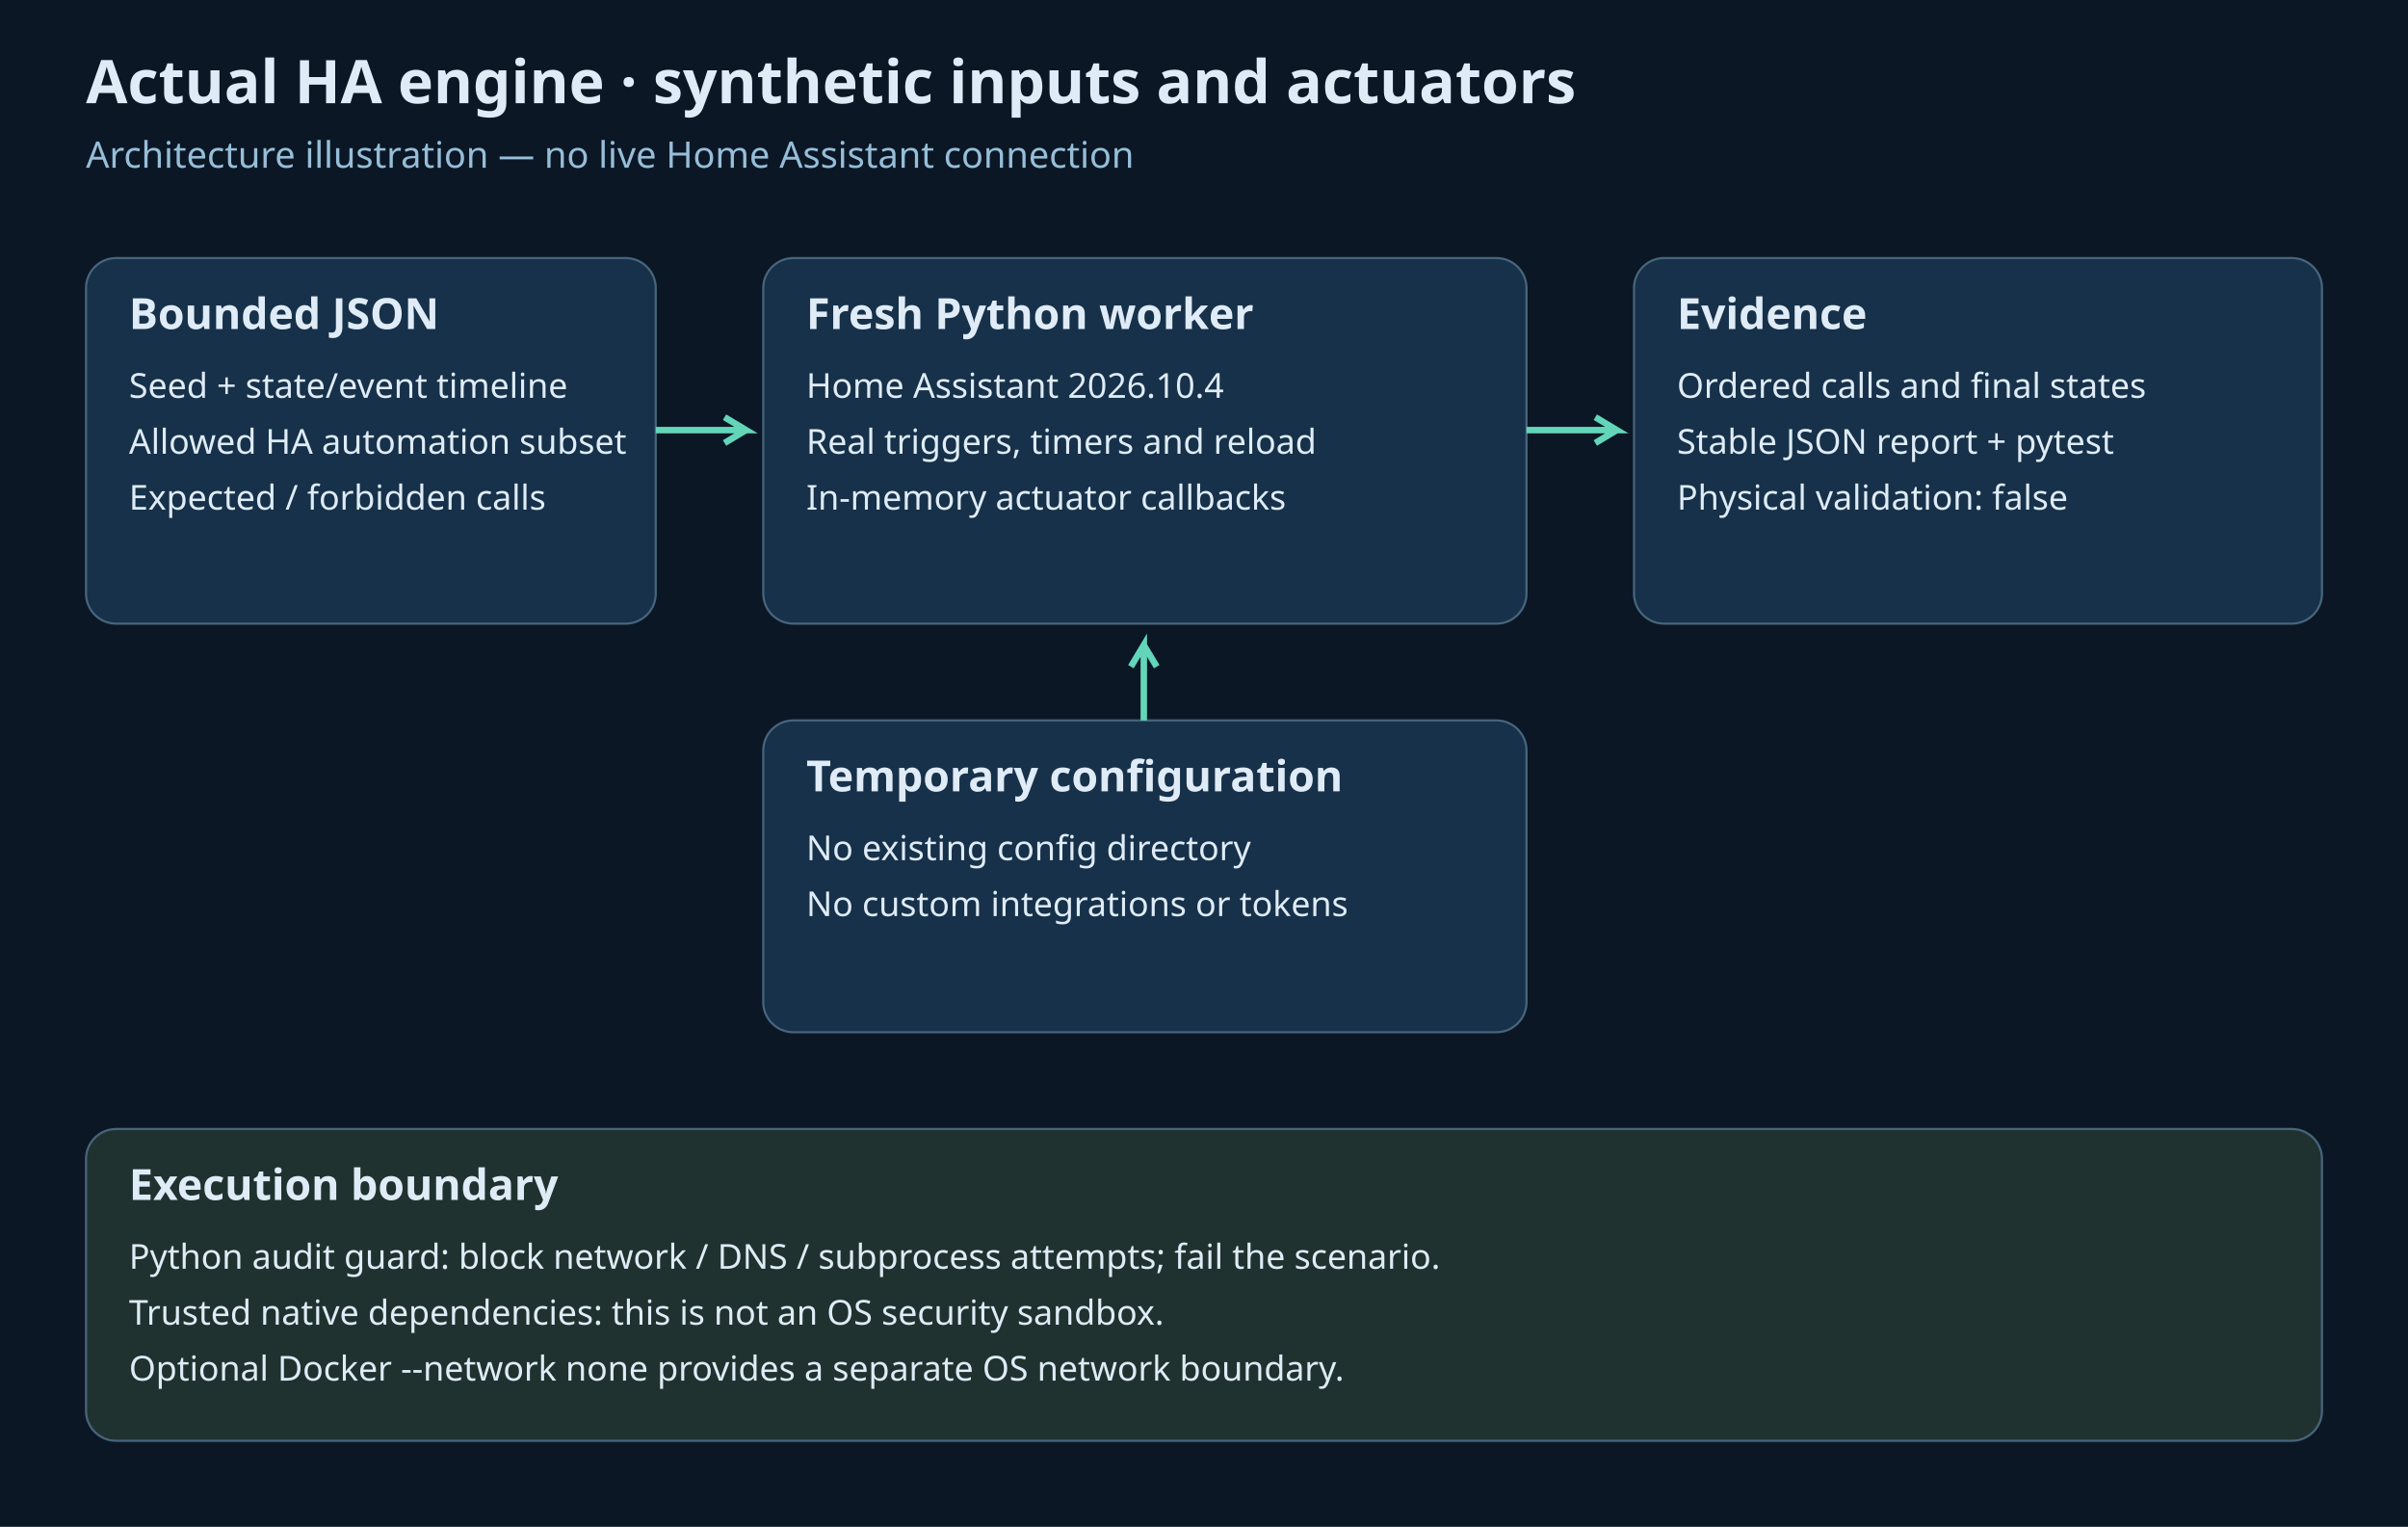
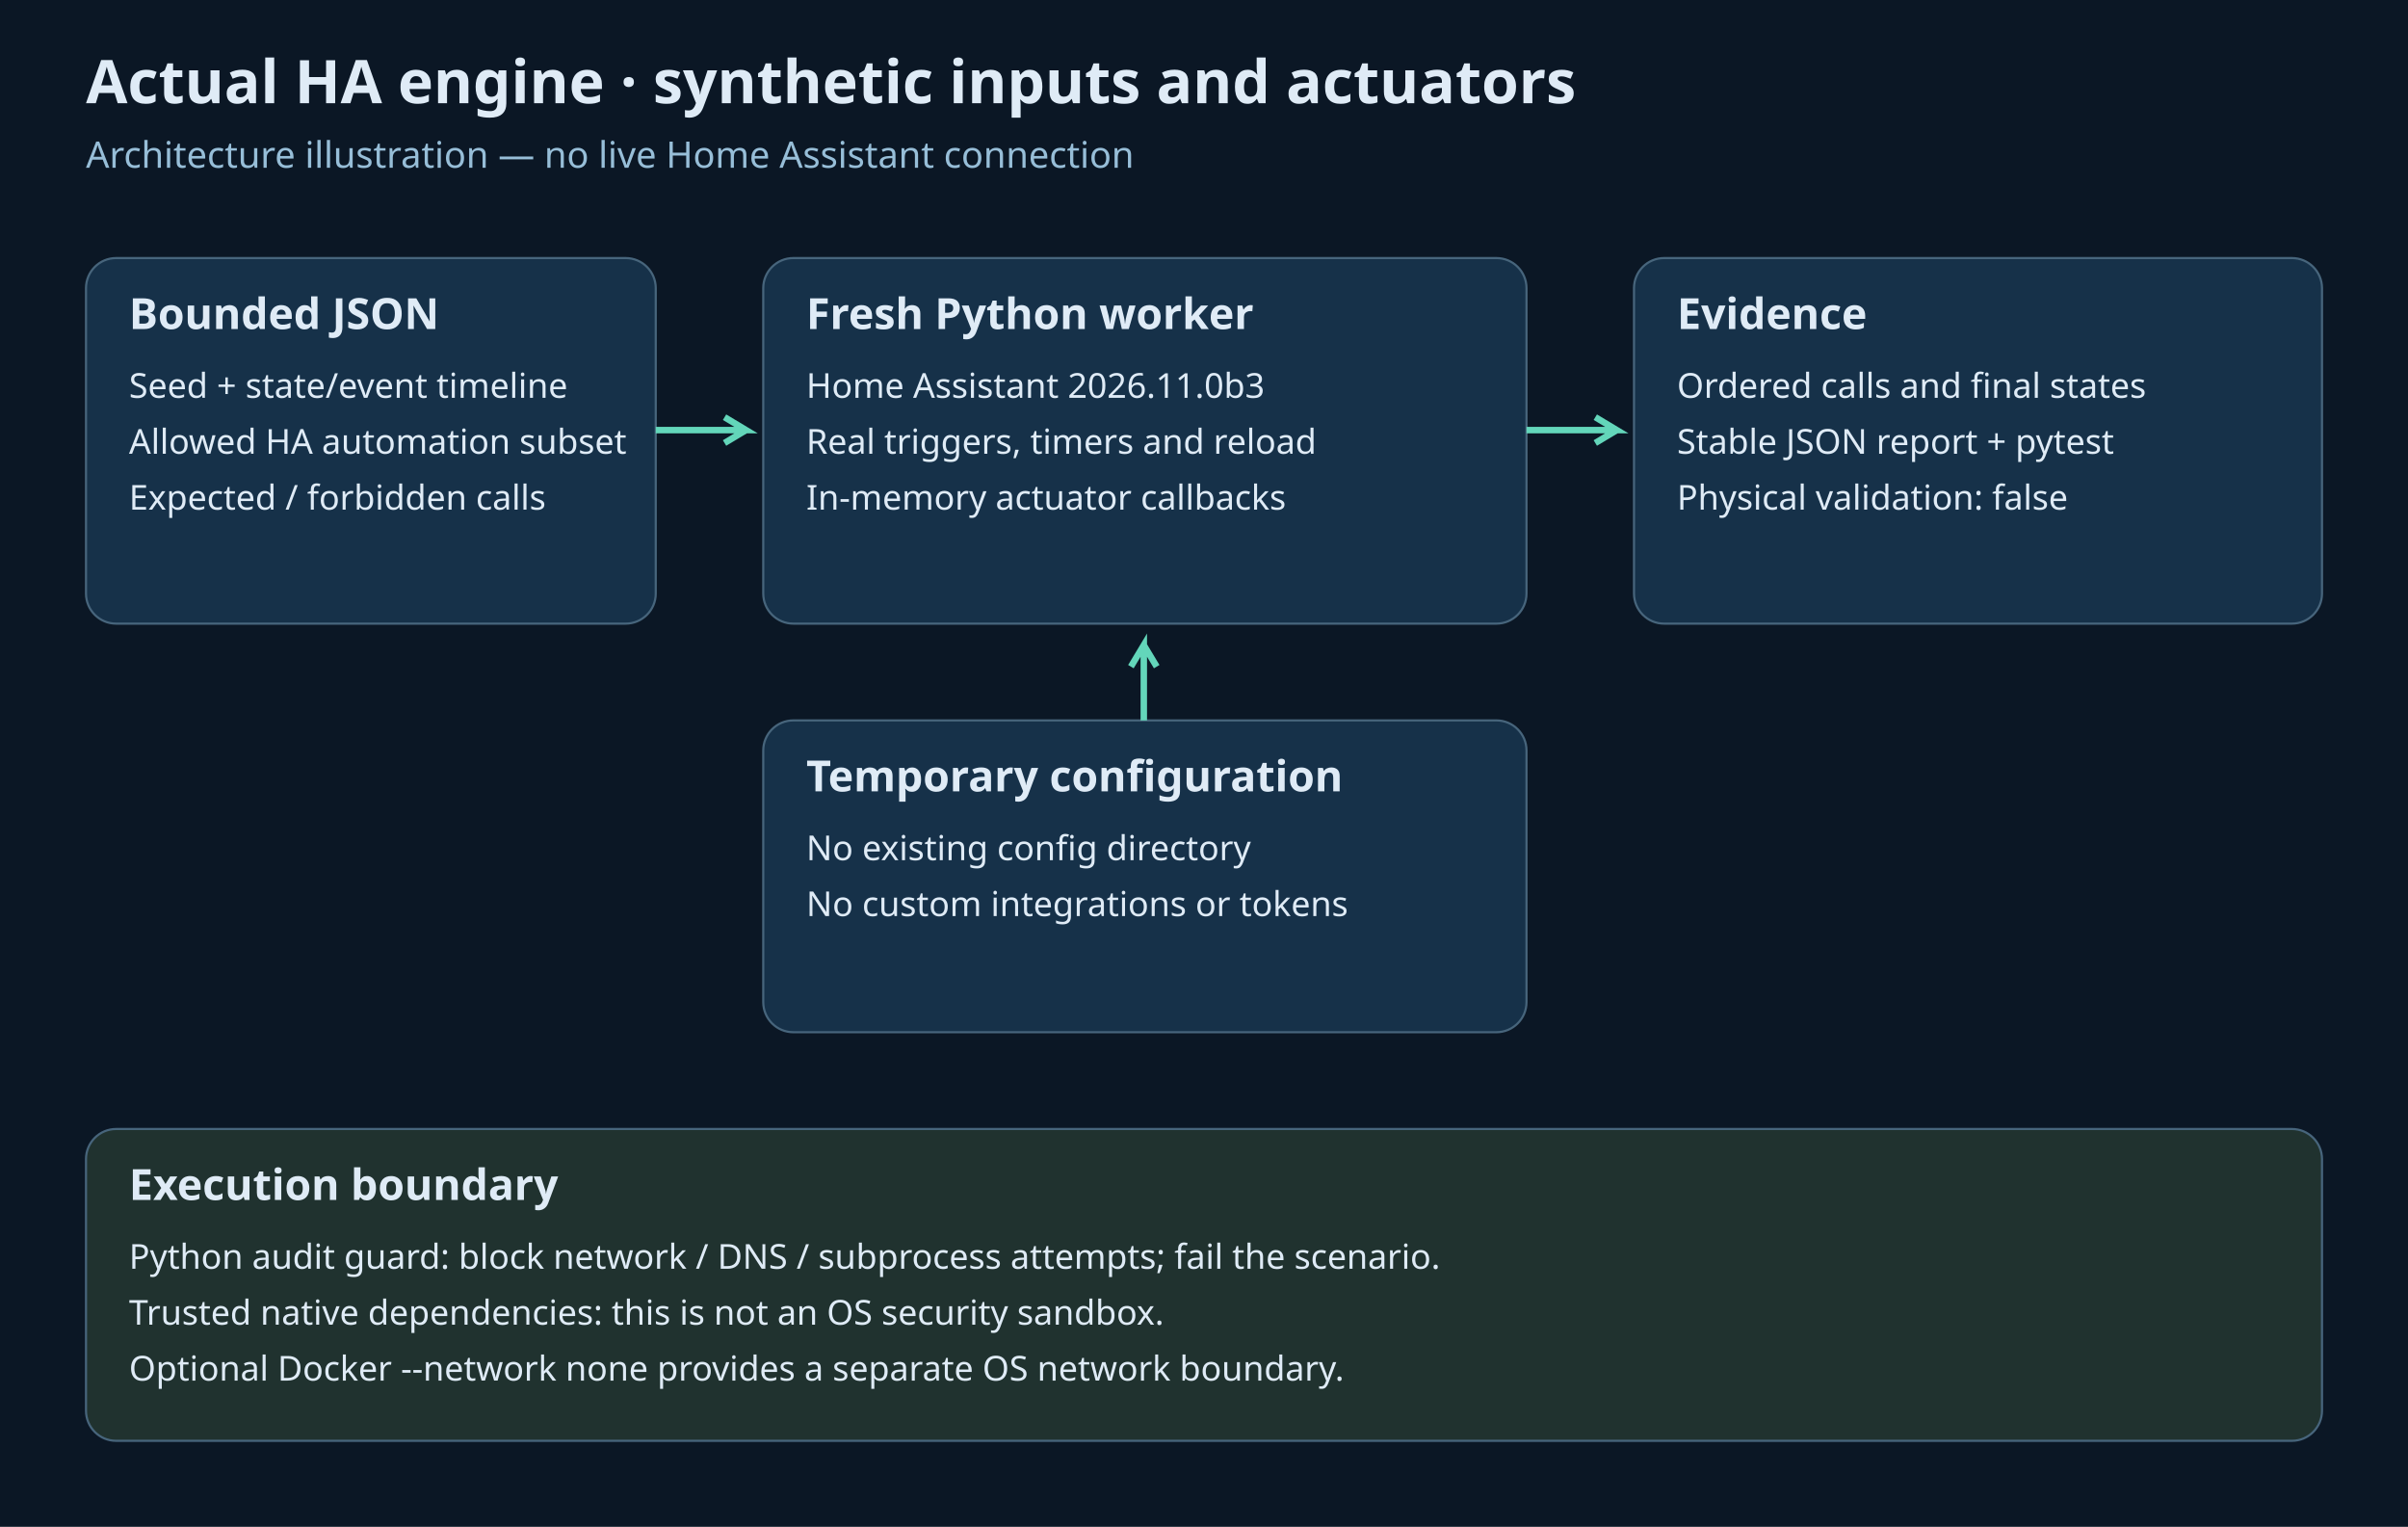
<svg xmlns="http://www.w3.org/2000/svg" width="1120" height="710" viewBox="0 0 1120 710" role="img" aria-labelledby="title desc">
  <rect width="1120" height="710" fill="#0b1725" />
  <text x="40" y="48" font-family="sans-serif" font-size="28" font-weight="600" fill="#dfebf6">Actual HA engine · synthetic inputs and actuators</text>
  <text x="40" y="78" font-family="sans-serif" font-size="17" font-weight="400" fill="#97bed8">Architecture illustration — no live Home Assistant connection</text>
  <rect x="40" y="120" width="265" height="170" rx="14" fill="#163149" stroke="#47657c" />
  <text x="60" y="153" font-family="sans-serif" font-size="20" font-weight="600" fill="#dfebf6">Bounded JSON</text>
  <text x="60" y="185" font-family="sans-serif" font-size="16" font-weight="400" fill="#dfebf6">Seed + state/event timeline</text>
  <text x="60" y="211" font-family="sans-serif" font-size="16" font-weight="400" fill="#dfebf6">Allowed HA automation subset</text>
  <text x="60" y="237" font-family="sans-serif" font-size="16" font-weight="400" fill="#dfebf6">Expected / forbidden calls</text>
  <rect x="355" y="120" width="355" height="170" rx="14" fill="#163149" stroke="#47657c" />
  <text x="375" y="153" font-family="sans-serif" font-size="20" font-weight="600" fill="#dfebf6">Fresh Python worker</text>
-   <text x="375" y="185" font-family="sans-serif" font-size="16" font-weight="400" fill="#dfebf6">Home Assistant 2026.10.4</text>
+   <text x="375" y="185" font-family="sans-serif" font-size="16" font-weight="400" fill="#dfebf6">Home Assistant 2026.11.0b3</text>
  <text x="375" y="211" font-family="sans-serif" font-size="16" font-weight="400" fill="#dfebf6">Real triggers, timers and reload</text>
  <text x="375" y="237" font-family="sans-serif" font-size="16" font-weight="400" fill="#dfebf6">In-memory actuator callbacks</text>
  <rect x="760" y="120" width="320" height="170" rx="14" fill="#163149" stroke="#47657c" />
  <text x="780" y="153" font-family="sans-serif" font-size="20" font-weight="600" fill="#dfebf6">Evidence</text>
  <text x="780" y="185" font-family="sans-serif" font-size="16" font-weight="400" fill="#dfebf6">Ordered calls and final states</text>
  <text x="780" y="211" font-family="sans-serif" font-size="16" font-weight="400" fill="#dfebf6">Stable JSON report + pytest</text>
  <text x="780" y="237" font-family="sans-serif" font-size="16" font-weight="400" fill="#dfebf6">Physical validation: false</text>
  <rect x="355" y="335" width="355" height="145" rx="14" fill="#163149" stroke="#47657c" />
  <text x="375" y="368" font-family="sans-serif" font-size="20" font-weight="600" fill="#dfebf6">Temporary configuration</text>
  <text x="375" y="400" font-family="sans-serif" font-size="16" font-weight="400" fill="#dfebf6">No existing config directory</text>
  <text x="375" y="426" font-family="sans-serif" font-size="16" font-weight="400" fill="#dfebf6">No custom integrations or tokens</text>
  <rect x="40" y="525" width="1040" height="145" rx="14" fill="#20322f" stroke="#47657c" />
  <text x="60" y="558" font-family="sans-serif" font-size="20" font-weight="600" fill="#dfebf6">Execution boundary</text>
  <text x="60" y="590" font-family="sans-serif" font-size="16" font-weight="400" fill="#dfebf6">Python audit guard: block network / DNS / subprocess attempts; fail the scenario.</text>
  <text x="60" y="616" font-family="sans-serif" font-size="16" font-weight="400" fill="#dfebf6">Trusted native dependencies: this is not an OS security sandbox.</text>
  <text x="60" y="642" font-family="sans-serif" font-size="16" font-weight="400" fill="#dfebf6">Optional Docker --network none provides a separate OS network boundary.</text>
  <path d="M305 200 H347 l-10 -6 m10 6 l-10 6" fill="none" stroke="#63d6ba" stroke-width="3" />
  <path d="M710 200 H752 l-10 -6 m10 6 l-10 6" fill="none" stroke="#63d6ba" stroke-width="3" />
  <path d="M532 335 V300 l-6 10 m6 -10 l6 10" fill="none" stroke="#63d6ba" stroke-width="3" />
</svg>
